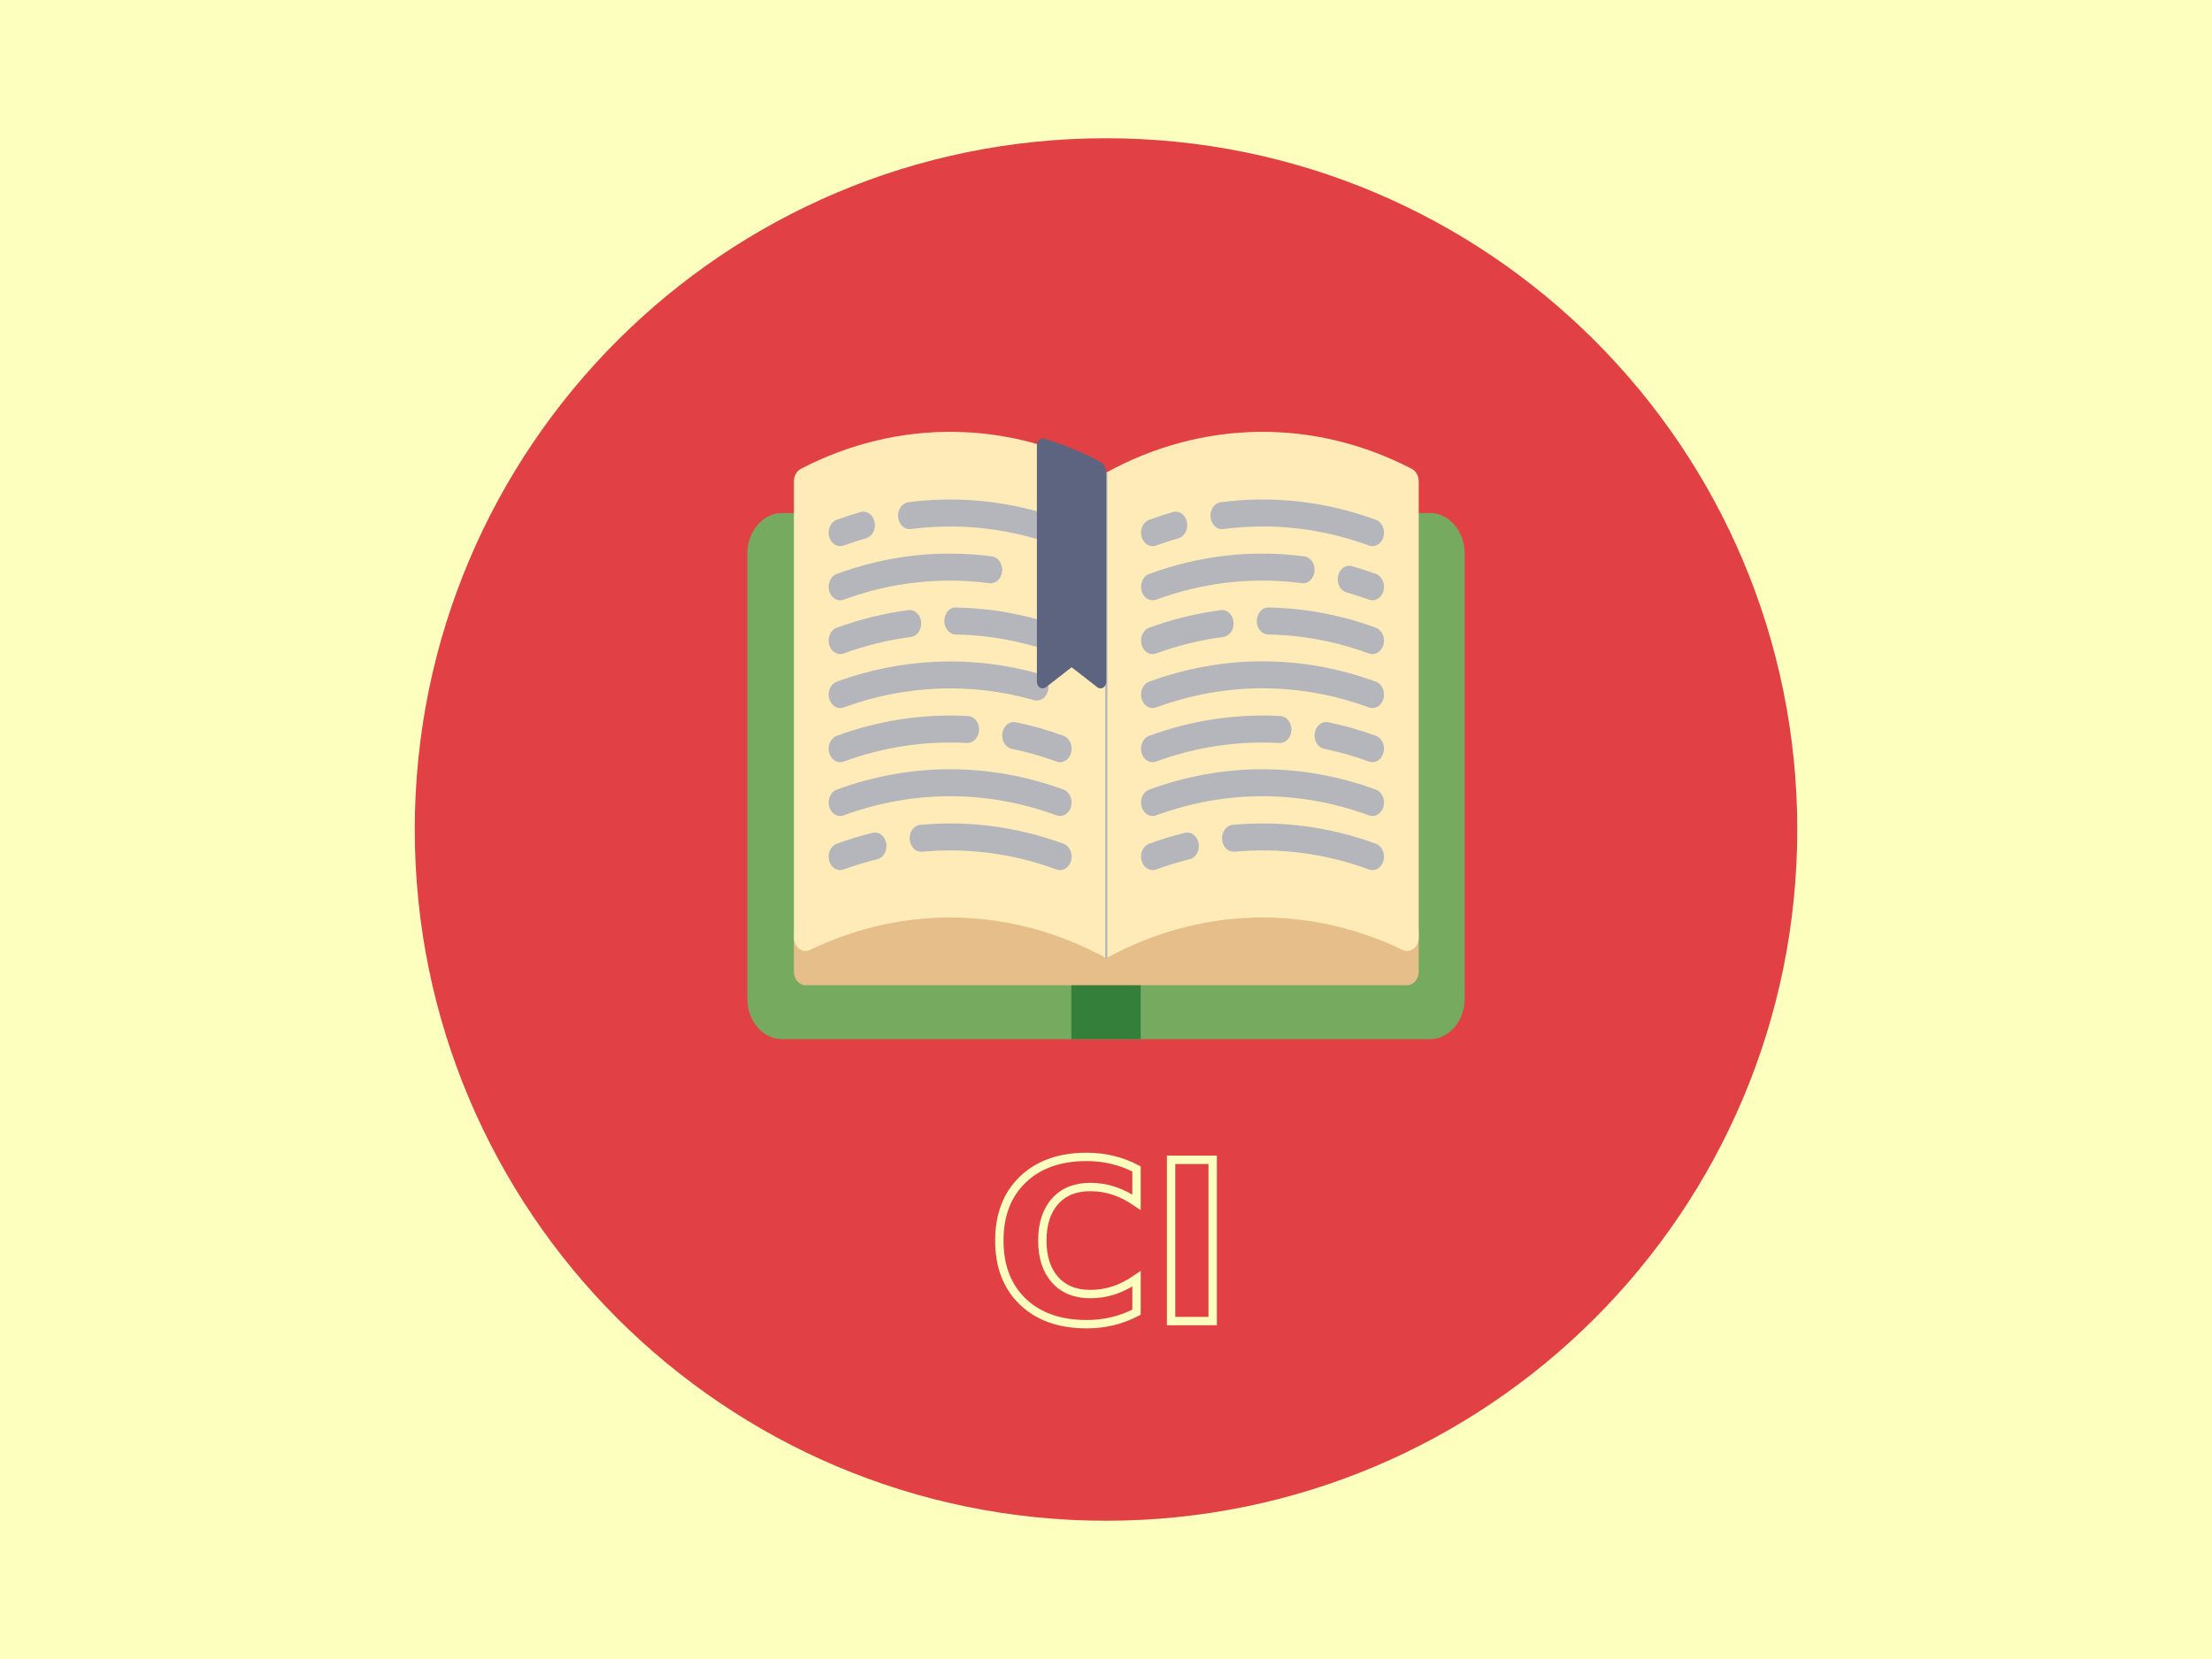
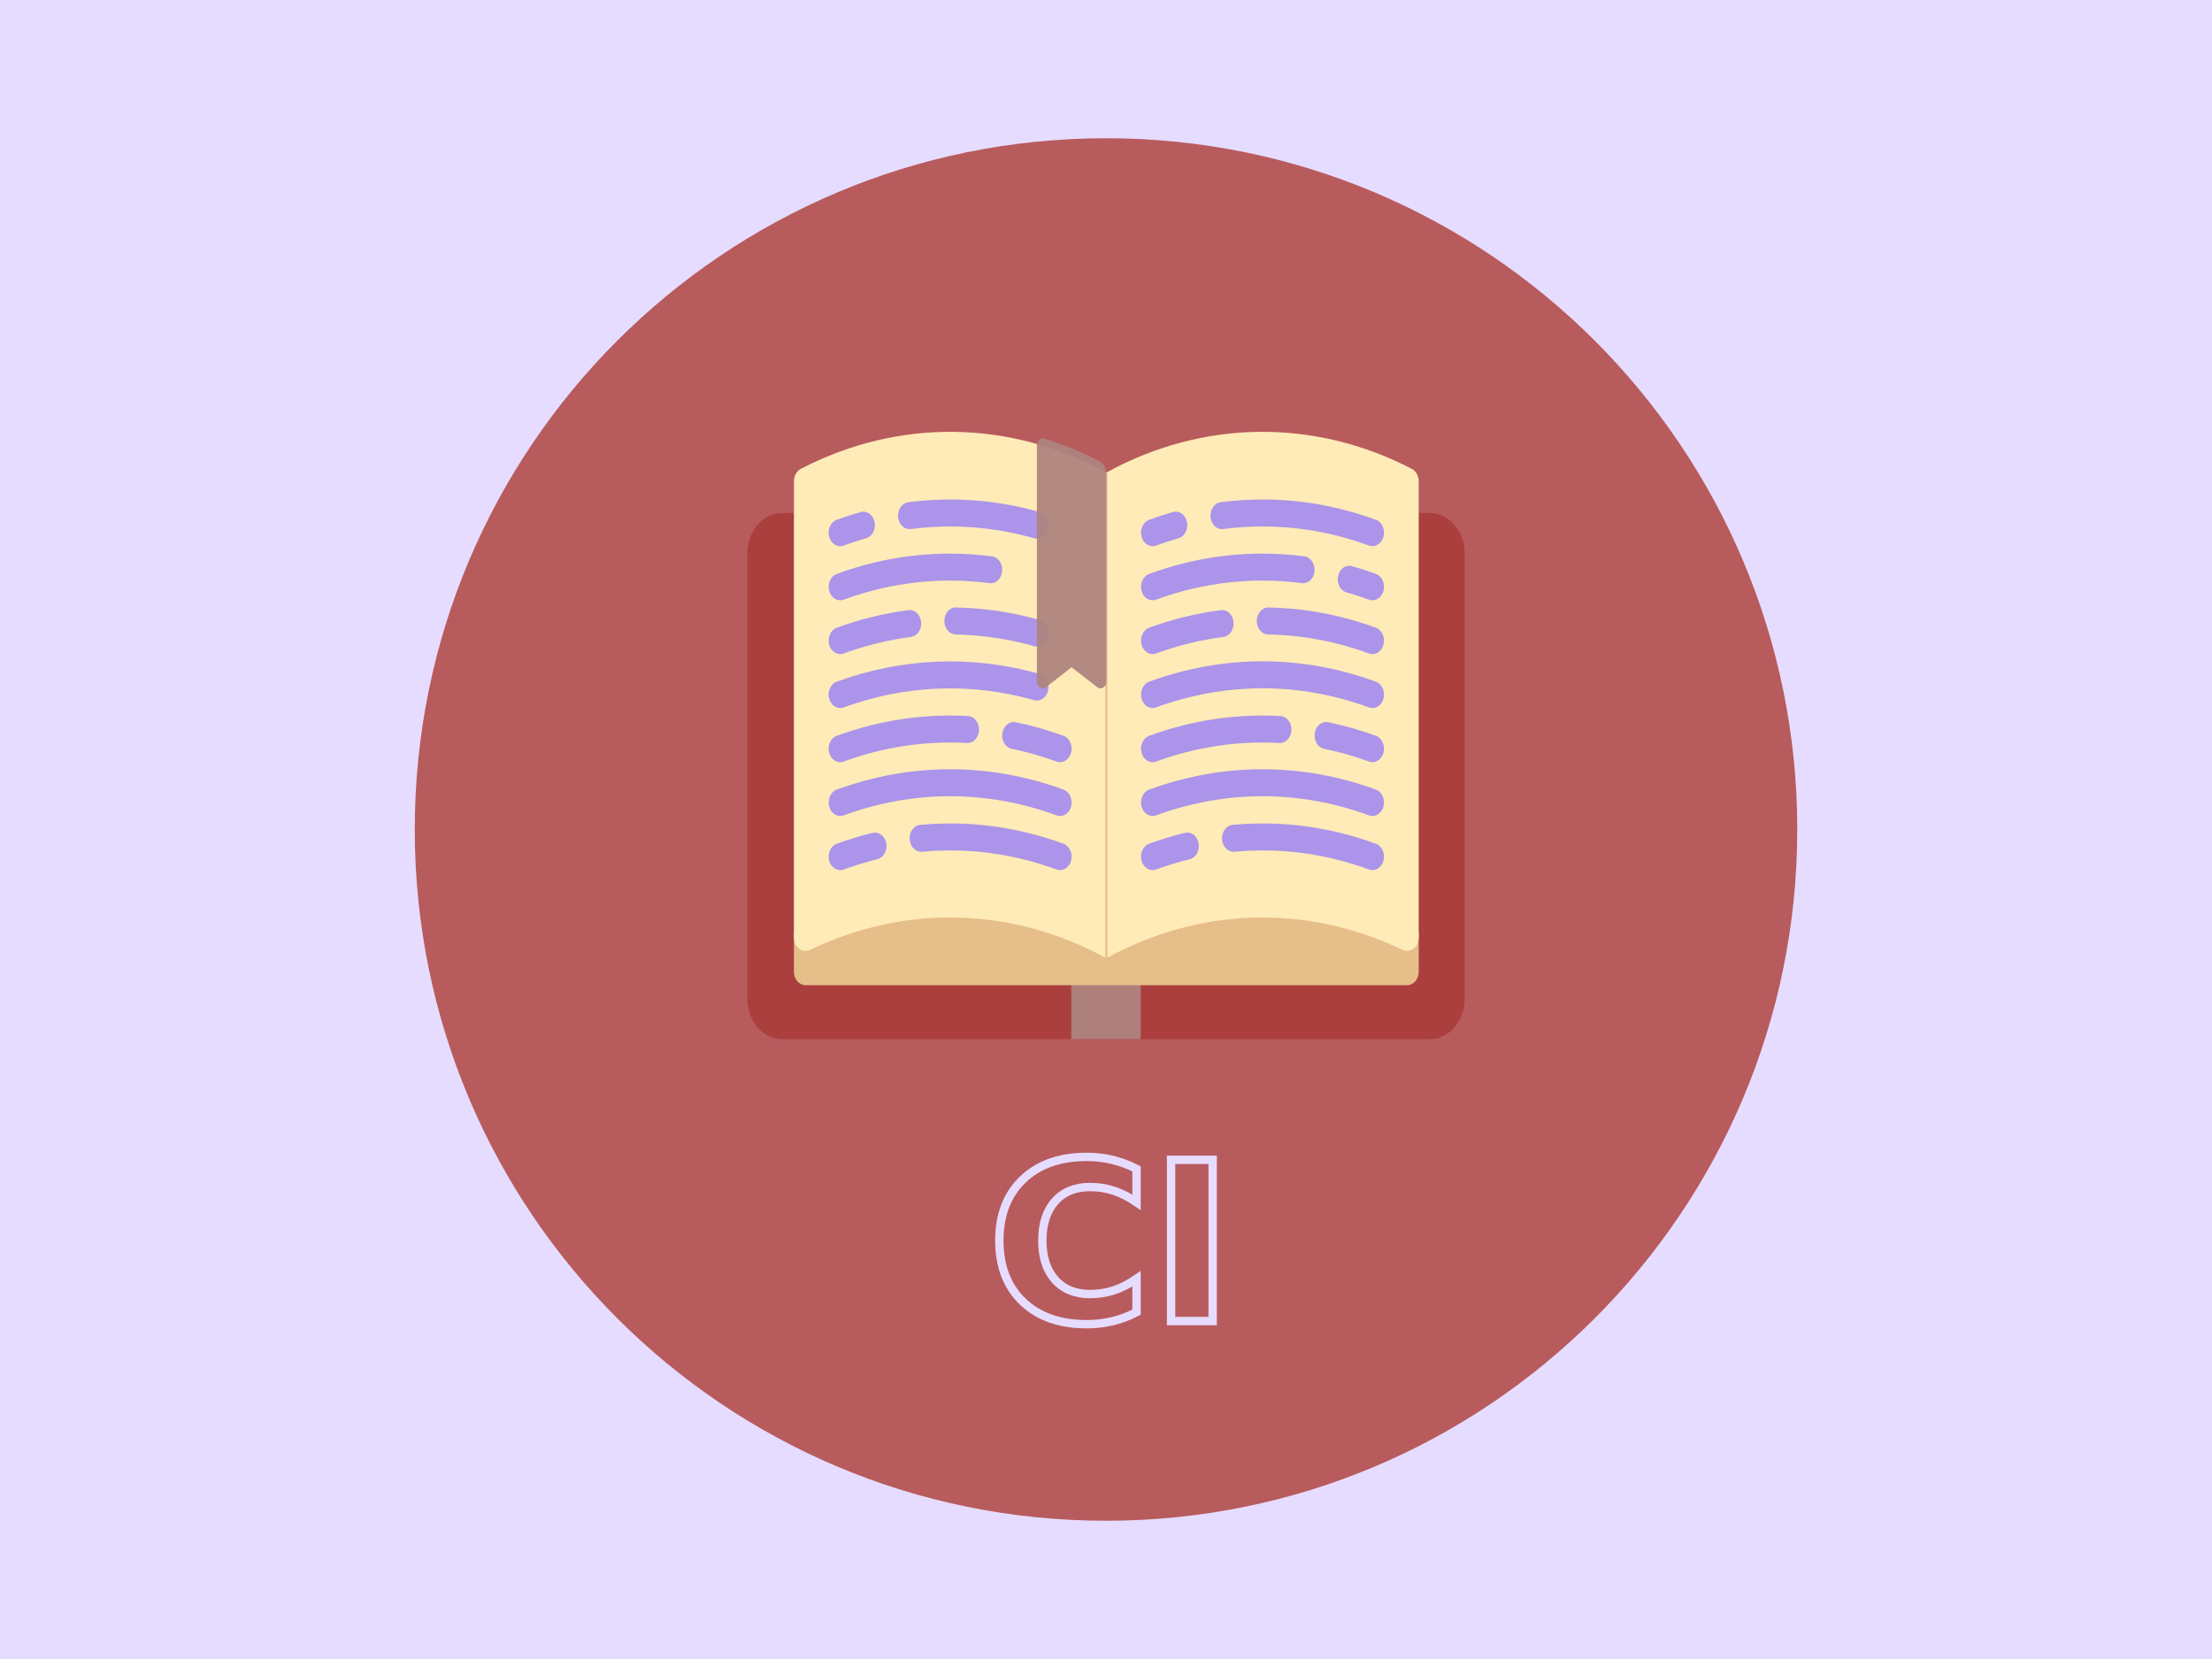
<svg xmlns="http://www.w3.org/2000/svg" width="400" height="300" viewBox="0 0 105.833 79.375" version="1.1" id="svg8">
  <defs id="defs2" />
  <g id="layer1" transform="translate(0,-217.625)">
-     <rect style="fill:#fdffbe;fill-opacity:1;stroke-width:0.25" id="rect4583" width="105.833" height="79.375" x="0" y="217.625" />
-     <circle style="fill:#e14045;fill-opacity:1;stroke-width:0.187" id="path3774" cx="52.917" cy="257.312" r="33.073" />
+     <rect style="fill:#e6dcff;fill-opacity:1;stroke-width:0.25" id="rect4583" width="105.833" height="79.375" x="0" y="217.625" />
+     <circle style="fill:#b85b5d;fill-opacity:1;stroke-width:0.187" id="path3774" cx="52.917" cy="257.312" r="33.073" />
    <g id="g6106" transform="matrix(0.06919637,0,0,0.08068456,35.75606,232.805)">
      <g id="g5970">
        <g id="g5810" style="fill:#7bcb00;fill-opacity:1">
-           <path id="path5808" d="M 472,116.07 H 24 c -13.234,0 -24,10.766 -24,24 v 264 c 0,13.234 10.766,24 24,24 h 448 c 13.234,0 24,-10.766 24,-24 v -264 c 0,-13.234 -10.766,-24 -24,-24 z" style="fill:#76ab5f;fill-opacity:1" />
+           <path id="path5808" d="M 472,116.07 H 24 c -13.234,0 -24,10.766 -24,24 v 264 c 0,13.234 10.766,24 24,24 h 448 c 13.234,0 24,-10.766 24,-24 v -264 c 0,-13.234 -10.766,-24 -24,-24 z" style="fill:#ab3f3e;fill-opacity:1" />
        </g>
        <g id="g5814">
-           <rect id="rect5812" height="40" width="48" style="fill:#34803a;fill-opacity:1" y="388.07" x="224" />
+           <rect id="rect5812" height="40" width="48" style="fill:#ae847e;fill-opacity:0.941" y="388.07" x="224" />
        </g>
        <g id="g5818">
          <path id="path5816" d="m 464.219,364.07 v 24 c 0,4.418 -3.582,8 -8,8 h -416 c -4.418,0 -8,-3.582 -8,-8 v -24 l 47.781,-24 192,8 160,-8 z" style="fill:#e6be8a" />
        </g>
        <g id="g5822">
          <path id="path5820" d="m 43.443,375.116 c 65.739,-27.139 140.084,-25.487 204.776,4.954 v -288 C 181.394,60.625 104.27,59.9 36.97,89.894 c -2.896,1.291 -4.751,4.222 -4.751,7.393 v 270.515 c 0,5.779 5.883,9.519 11.224,7.314 z" style="fill:#ffebb7" />
        </g>
        <g id="g5826">
          <path id="path5824" d="m 248.219,380.07 c 64.692,-30.442 139.037,-32.093 204.776,-4.954 5.341,2.205 11.224,-1.535 11.224,-7.314 V 97.287 c 0,-3.171 -1.855,-6.102 -4.751,-7.393 C 392.168,59.9 315.043,60.625 248.219,92.07 Z" style="fill:#ffebb7;fill-opacity:1" />
        </g>
        <g id="g5832">
          <g id="g5830">
-             <path id="path5828" d="m 280.219,327.824 c -3.406,0 -6.563,-2.188 -7.633,-5.605 -1.32,-4.215 1.023,-8.707 5.234,-10.031 8.094,-2.543 16.422,-4.715 24.758,-6.461 4.313,-0.906 8.563,1.855 9.469,6.188 0.906,4.324 -1.859,8.563 -6.188,9.469 -7.828,1.641 -15.648,3.684 -23.242,6.07 -0.797,0.249 -1.609,0.37 -2.398,0.37 z" style="fill:#b4b6bc;fill-opacity:1" />
+             <path id="path5828" d="m 280.219,327.824 c -3.406,0 -6.563,-2.188 -7.633,-5.605 -1.32,-4.215 1.023,-8.707 5.234,-10.031 8.094,-2.543 16.422,-4.715 24.758,-6.461 4.313,-0.906 8.563,1.855 9.469,6.188 0.906,4.324 -1.859,8.563 -6.188,9.469 -7.828,1.641 -15.648,3.684 -23.242,6.07 -0.797,0.249 -1.609,0.37 -2.398,0.37 z" style="fill:#ab94e9;fill-opacity:1" />
          </g>
        </g>
        <g id="g5838">
          <g id="g5836">
-             <path id="path5834" d="m 432.219,327.824 c -0.789,0 -1.602,-0.121 -2.398,-0.371 -30.187,-9.48 -61.477,-13.031 -92.969,-10.523 -4.469,0.32 -8.258,-2.941 -8.609,-7.344 -0.344,-4.406 2.938,-8.258 7.344,-8.609 33.609,-2.641 66.891,1.117 99.031,11.211 4.211,1.324 6.555,5.816 5.234,10.031 -1.071,3.418 -4.227,5.605 -7.633,5.605 z" style="fill:#b4b6bc;fill-opacity:1" />
+             <path id="path5834" d="m 432.219,327.824 c -0.789,0 -1.602,-0.121 -2.398,-0.371 -30.187,-9.48 -61.477,-13.031 -92.969,-10.523 -4.469,0.32 -8.258,-2.941 -8.609,-7.344 -0.344,-4.406 2.938,-8.258 7.344,-8.609 33.609,-2.641 66.891,1.117 99.031,11.211 4.211,1.324 6.555,5.816 5.234,10.031 -1.071,3.418 -4.227,5.605 -7.633,5.605 z" style="fill:#ab94e9;fill-opacity:1" />
          </g>
        </g>
        <g id="g5844">
          <g id="g5842">
-             <path id="path5840" d="m 432.219,295.73 c -0.789,0 -1.602,-0.121 -2.398,-0.371 -48.156,-15.125 -99.047,-15.125 -147.203,0 -4.234,1.324 -8.719,-1.023 -10.031,-5.234 -1.32,-4.215 1.023,-8.707 5.234,-10.031 51.297,-16.109 105.5,-16.109 156.797,0 4.211,1.324 6.555,5.816 5.234,10.031 -1.071,3.418 -4.227,5.605 -7.633,5.605 z" style="fill:#b4b6bc;fill-opacity:1" />
+             <path id="path5840" d="m 432.219,295.73 c -0.789,0 -1.602,-0.121 -2.398,-0.371 -48.156,-15.125 -99.047,-15.125 -147.203,0 -4.234,1.324 -8.719,-1.023 -10.031,-5.234 -1.32,-4.215 1.023,-8.707 5.234,-10.031 51.297,-16.109 105.5,-16.109 156.797,0 4.211,1.324 6.555,5.816 5.234,10.031 -1.071,3.418 -4.227,5.605 -7.633,5.605 z" style="fill:#ab94e9;fill-opacity:1" />
          </g>
        </g>
        <g id="g5850">
          <g id="g5848">
-             <path id="path5846" d="m 280.219,263.824 c -3.406,0 -6.563,-2.188 -7.633,-5.605 -1.32,-4.215 1.023,-8.707 5.234,-10.031 29.445,-9.242 60,-13.176 90.781,-11.73 4.406,0.211 7.82,3.957 7.609,8.371 -0.203,4.422 -3.891,7.797 -8.375,7.613 -28.883,-1.363 -57.578,2.332 -85.219,11.012 -0.796,0.249 -1.608,0.37 -2.397,0.37 z" style="fill:#b4b6bc;fill-opacity:1" />
+             <path id="path5846" d="m 280.219,263.824 c -3.406,0 -6.563,-2.188 -7.633,-5.605 -1.32,-4.215 1.023,-8.707 5.234,-10.031 29.445,-9.242 60,-13.176 90.781,-11.73 4.406,0.211 7.82,3.957 7.609,8.371 -0.203,4.422 -3.891,7.797 -8.375,7.613 -28.883,-1.363 -57.578,2.332 -85.219,11.012 -0.796,0.249 -1.608,0.37 -2.397,0.37 z" style="fill:#ab94e9;fill-opacity:1" />
          </g>
        </g>
        <g id="g5856">
          <g id="g5854">
-             <path id="path5852" d="m 432.219,263.824 c -0.789,0 -1.602,-0.121 -2.398,-0.371 -10.109,-3.176 -20.539,-5.723 -31,-7.566 -4.352,-0.77 -7.258,-4.918 -6.484,-9.27 0.766,-4.348 4.922,-7.258 9.266,-6.488 11.141,1.965 22.242,4.676 33.016,8.059 4.211,1.324 6.555,5.816 5.234,10.031 -1.072,3.418 -4.228,5.605 -7.634,5.605 z" style="fill:#b4b6bc;fill-opacity:1" />
+             <path id="path5852" d="m 432.219,263.824 c -0.789,0 -1.602,-0.121 -2.398,-0.371 -10.109,-3.176 -20.539,-5.723 -31,-7.566 -4.352,-0.77 -7.258,-4.918 -6.484,-9.27 0.766,-4.348 4.922,-7.258 9.266,-6.488 11.141,1.965 22.242,4.676 33.016,8.059 4.211,1.324 6.555,5.816 5.234,10.031 -1.072,3.418 -4.228,5.605 -7.634,5.605 z" style="fill:#ab94e9;fill-opacity:1" />
          </g>
        </g>
        <g id="g5862">
          <g id="g5860">
-             <path id="path5858" d="m 432.219,231.73 c -0.789,0 -1.602,-0.121 -2.398,-0.371 -48.156,-15.125 -99.047,-15.125 -147.203,0 -4.234,1.316 -8.719,-1.027 -10.031,-5.234 -1.32,-4.215 1.023,-8.707 5.234,-10.031 51.297,-16.109 105.5,-16.109 156.797,0 4.211,1.324 6.555,5.816 5.234,10.031 -1.071,3.418 -4.227,5.605 -7.633,5.605 z" style="fill:#b4b6bc;fill-opacity:1" />
+             <path id="path5858" d="m 432.219,231.73 c -0.789,0 -1.602,-0.121 -2.398,-0.371 -48.156,-15.125 -99.047,-15.125 -147.203,0 -4.234,1.316 -8.719,-1.027 -10.031,-5.234 -1.32,-4.215 1.023,-8.707 5.234,-10.031 51.297,-16.109 105.5,-16.109 156.797,0 4.211,1.324 6.555,5.816 5.234,10.031 -1.071,3.418 -4.227,5.605 -7.633,5.605 z" style="fill:#ab94e9;fill-opacity:1" />
          </g>
        </g>
        <g id="g5868">
          <g id="g5866">
-             <path id="path5864" d="m 280.219,199.731 c -3.406,0 -6.563,-2.188 -7.633,-5.605 -1.32,-4.215 1.023,-8.707 5.234,-10.031 16.094,-5.055 32.75,-8.562 49.523,-10.422 4.453,-0.535 8.352,2.684 8.836,7.066 0.484,4.391 -2.68,8.348 -7.07,8.832 -15.742,1.75 -31.391,5.043 -46.492,9.789 -0.797,0.249 -1.609,0.371 -2.398,0.371 z" style="fill:#b4b6bc;fill-opacity:1" />
+             <path id="path5864" d="m 280.219,199.731 c -3.406,0 -6.563,-2.188 -7.633,-5.605 -1.32,-4.215 1.023,-8.707 5.234,-10.031 16.094,-5.055 32.75,-8.562 49.523,-10.422 4.453,-0.535 8.352,2.684 8.836,7.066 0.484,4.391 -2.68,8.348 -7.07,8.832 -15.742,1.75 -31.391,5.043 -46.492,9.789 -0.797,0.249 -1.609,0.371 -2.398,0.371 z" style="fill:#ab94e9;fill-opacity:1" />
          </g>
        </g>
        <g id="g5874">
          <g id="g5872">
-             <path id="path5870" d="m 432.219,199.731 c -0.789,0 -1.602,-0.121 -2.398,-0.371 -22.586,-7.098 -46.039,-10.887 -69.719,-11.258 -4.422,-0.07 -7.945,-3.707 -7.875,-8.125 0.07,-4.414 3.93,-8.133 8.125,-7.875 25.219,0.398 50.211,4.434 74.266,11.992 4.211,1.324 6.555,5.816 5.234,10.031 -1.079,3.418 -4.227,5.606 -7.633,5.606 z" style="fill:#b4b6bc;fill-opacity:1" />
+             <path id="path5870" d="m 432.219,199.731 c -0.789,0 -1.602,-0.121 -2.398,-0.371 -22.586,-7.098 -46.039,-10.887 -69.719,-11.258 -4.422,-0.07 -7.945,-3.707 -7.875,-8.125 0.07,-4.414 3.93,-8.133 8.125,-7.875 25.219,0.398 50.211,4.434 74.266,11.992 4.211,1.324 6.555,5.816 5.234,10.031 -1.079,3.418 -4.227,5.606 -7.633,5.606 z" style="fill:#ab94e9;fill-opacity:1" />
          </g>
        </g>
        <g id="g5880">
          <g id="g5878">
-             <path id="path5876" d="m 280.219,167.824 c -3.406,0 -6.563,-2.188 -7.633,-5.605 -1.32,-4.215 1.023,-8.707 5.234,-10.031 34.859,-10.949 70.937,-14.465 107.281,-10.422 4.391,0.484 7.555,4.441 7.07,8.832 -0.484,4.387 -4.359,7.637 -8.836,7.066 -34.094,-3.781 -67.992,-0.496 -100.719,9.789 -0.796,0.25 -1.608,0.371 -2.397,0.371 z" style="fill:#b4b6bc;fill-opacity:1" />
+             <path id="path5876" d="m 280.219,167.824 c -3.406,0 -6.563,-2.188 -7.633,-5.605 -1.32,-4.215 1.023,-8.707 5.234,-10.031 34.859,-10.949 70.937,-14.465 107.281,-10.422 4.391,0.484 7.555,4.441 7.07,8.832 -0.484,4.387 -4.359,7.637 -8.836,7.066 -34.094,-3.781 -67.992,-0.496 -100.719,9.789 -0.796,0.25 -1.608,0.371 -2.397,0.371 z" style="fill:#ab94e9;fill-opacity:1" />
          </g>
        </g>
        <g id="g5886">
          <g id="g5884">
-             <path id="path5882" d="m 432.219,167.824 c -0.789,0 -1.602,-0.121 -2.398,-0.371 -5.078,-1.598 -10.289,-3.047 -15.5,-4.316 -4.289,-1.047 -6.922,-5.375 -5.875,-9.668 1.047,-4.293 5.344,-6.918 9.672,-5.879 5.539,1.352 11.086,2.898 16.5,4.598 4.211,1.324 6.555,5.816 5.234,10.031 -1.071,3.418 -4.227,5.605 -7.633,5.605 z" style="fill:#b4b6bc;fill-opacity:1" />
+             <path id="path5882" d="m 432.219,167.824 c -0.789,0 -1.602,-0.121 -2.398,-0.371 -5.078,-1.598 -10.289,-3.047 -15.5,-4.316 -4.289,-1.047 -6.922,-5.375 -5.875,-9.668 1.047,-4.293 5.344,-6.918 9.672,-5.879 5.539,1.352 11.086,2.898 16.5,4.598 4.211,1.324 6.555,5.816 5.234,10.031 -1.071,3.418 -4.227,5.605 -7.633,5.605 z" style="fill:#ab94e9;fill-opacity:1" />
          </g>
        </g>
        <g id="g5892">
          <g id="g5890">
-             <path id="path5888" d="m 280.219,135.731 c -3.406,0 -6.563,-2.191 -7.633,-5.609 -1.32,-4.219 1.023,-8.707 5.242,-10.027 5.5,-1.727 11.047,-3.27 16.492,-4.594 4.266,-1.051 8.617,1.59 9.664,5.883 1.047,4.293 -1.594,8.621 -5.883,9.664 -5.109,1.242 -10.32,2.691 -15.492,4.312 -0.797,0.249 -1.601,0.371 -2.39,0.371 z" style="fill:#b4b6bc;fill-opacity:1" />
+             <path id="path5888" d="m 280.219,135.731 c -3.406,0 -6.563,-2.191 -7.633,-5.609 -1.32,-4.219 1.023,-8.707 5.242,-10.027 5.5,-1.727 11.047,-3.27 16.492,-4.594 4.266,-1.051 8.617,1.59 9.664,5.883 1.047,4.293 -1.594,8.621 -5.883,9.664 -5.109,1.242 -10.32,2.691 -15.492,4.312 -0.797,0.249 -1.601,0.371 -2.39,0.371 z" style="fill:#ab94e9;fill-opacity:1" />
          </g>
        </g>
        <g id="g5898">
          <g id="g5896">
-             <path id="path5894" d="m 432.219,135.731 c -0.789,0 -1.602,-0.121 -2.398,-0.371 -32.734,-10.285 -66.617,-13.566 -100.719,-9.789 -4.422,0.539 -8.352,-2.684 -8.836,-7.066 -0.484,-4.391 2.68,-8.348 7.07,-8.832 36.328,-4.043 72.414,-0.527 107.281,10.422 4.211,1.324 6.555,5.816 5.234,10.031 -1.07,3.417 -4.226,5.605 -7.632,5.605 z" style="fill:#b4b6bc;fill-opacity:1" />
+             <path id="path5894" d="m 432.219,135.731 c -0.789,0 -1.602,-0.121 -2.398,-0.371 -32.734,-10.285 -66.617,-13.566 -100.719,-9.789 -4.422,0.539 -8.352,-2.684 -8.836,-7.066 -0.484,-4.391 2.68,-8.348 7.07,-8.832 36.328,-4.043 72.414,-0.527 107.281,10.422 4.211,1.324 6.555,5.816 5.234,10.031 -1.07,3.417 -4.226,5.605 -7.632,5.605 z" style="fill:#ab94e9;fill-opacity:1" />
          </g>
        </g>
        <g id="g5904">
          <g id="g5902">
-             <path id="path5900" d="m 64.219,327.824 c -3.406,0 -6.562,-2.188 -7.633,-5.605 -1.32,-4.215 1.023,-8.707 5.234,-10.031 8.094,-2.543 16.422,-4.715 24.758,-6.461 4.32,-0.906 8.563,1.855 9.469,6.188 0.906,4.324 -1.859,8.563 -6.188,9.469 -7.828,1.641 -15.648,3.684 -23.242,6.07 -0.797,0.249 -1.609,0.37 -2.398,0.37 z" style="fill:#b4b6bc" />
+             <path id="path5900" d="m 64.219,327.824 c -3.406,0 -6.562,-2.188 -7.633,-5.605 -1.32,-4.215 1.023,-8.707 5.234,-10.031 8.094,-2.543 16.422,-4.715 24.758,-6.461 4.32,-0.906 8.563,1.855 9.469,6.188 0.906,4.324 -1.859,8.563 -6.188,9.469 -7.828,1.641 -15.648,3.684 -23.242,6.07 -0.797,0.249 -1.609,0.37 -2.398,0.37 z" style="fill:#ab94e9;fill-opacity:1" />
          </g>
        </g>
        <g id="g5910">
          <g id="g5908">
-             <path id="path5906" d="m 216.219,327.824 c -0.789,0 -1.602,-0.121 -2.398,-0.371 -30.18,-9.48 -61.477,-13.031 -92.969,-10.523 -4.531,0.32 -8.258,-2.941 -8.609,-7.344 -0.344,-4.406 2.938,-8.258 7.344,-8.609 33.609,-2.641 66.883,1.117 99.031,11.211 4.211,1.324 6.555,5.816 5.234,10.031 -1.071,3.418 -4.227,5.605 -7.633,5.605 z" style="fill:#b4b6bc" />
+             <path id="path5906" d="m 216.219,327.824 c -0.789,0 -1.602,-0.121 -2.398,-0.371 -30.18,-9.48 -61.477,-13.031 -92.969,-10.523 -4.531,0.32 -8.258,-2.941 -8.609,-7.344 -0.344,-4.406 2.938,-8.258 7.344,-8.609 33.609,-2.641 66.883,1.117 99.031,11.211 4.211,1.324 6.555,5.816 5.234,10.031 -1.071,3.418 -4.227,5.605 -7.633,5.605 z" style="fill:#ab94e9;fill-opacity:1" />
          </g>
        </g>
        <g id="g5916">
          <g id="g5914">
-             <path id="path5912" d="m 216.219,295.73 c -0.789,0 -1.602,-0.121 -2.398,-0.371 -48.156,-15.125 -99.047,-15.125 -147.203,0 -4.25,1.324 -8.719,-1.023 -10.031,-5.234 -1.32,-4.215 1.023,-8.707 5.234,-10.031 51.297,-16.109 105.5,-16.109 156.797,0 4.211,1.324 6.555,5.816 5.234,10.031 -1.071,3.418 -4.227,5.605 -7.633,5.605 z" style="fill:#b4b6bc" />
+             <path id="path5912" d="m 216.219,295.73 c -0.789,0 -1.602,-0.121 -2.398,-0.371 -48.156,-15.125 -99.047,-15.125 -147.203,0 -4.25,1.324 -8.719,-1.023 -10.031,-5.234 -1.32,-4.215 1.023,-8.707 5.234,-10.031 51.297,-16.109 105.5,-16.109 156.797,0 4.211,1.324 6.555,5.816 5.234,10.031 -1.071,3.418 -4.227,5.605 -7.633,5.605 z" style="fill:#ab94e9;fill-opacity:1" />
          </g>
        </g>
        <g id="g5922">
          <g id="g5920">
-             <path id="path5918" d="m 64.219,263.824 c -3.406,0 -6.562,-2.188 -7.633,-5.605 -1.32,-4.215 1.023,-8.707 5.234,-10.031 29.445,-9.242 60.023,-13.176 90.781,-11.73 4.406,0.211 7.82,3.957 7.609,8.371 -0.211,4.422 -3.938,7.797 -8.375,7.613 -28.891,-1.363 -57.578,2.332 -85.219,11.012 -0.796,0.249 -1.608,0.37 -2.397,0.37 z" style="fill:#b4b6bc" />
+             <path id="path5918" d="m 64.219,263.824 c -3.406,0 -6.562,-2.188 -7.633,-5.605 -1.32,-4.215 1.023,-8.707 5.234,-10.031 29.445,-9.242 60.023,-13.176 90.781,-11.73 4.406,0.211 7.82,3.957 7.609,8.371 -0.211,4.422 -3.938,7.797 -8.375,7.613 -28.891,-1.363 -57.578,2.332 -85.219,11.012 -0.796,0.249 -1.608,0.37 -2.397,0.37 z" style="fill:#ab94e9;fill-opacity:1" />
          </g>
        </g>
        <g id="g5928">
          <g id="g5926">
-             <path id="path5924" d="m 216.219,263.824 c -0.789,0 -1.602,-0.121 -2.398,-0.371 -10.109,-3.176 -20.539,-5.723 -31,-7.566 -4.352,-0.77 -7.258,-4.918 -6.484,-9.27 0.758,-4.348 4.93,-7.258 9.266,-6.488 11.141,1.965 22.242,4.676 33.016,8.059 4.211,1.324 6.555,5.816 5.234,10.031 -1.072,3.418 -4.228,5.605 -7.634,5.605 z" style="fill:#b4b6bc" />
+             <path id="path5924" d="m 216.219,263.824 c -0.789,0 -1.602,-0.121 -2.398,-0.371 -10.109,-3.176 -20.539,-5.723 -31,-7.566 -4.352,-0.77 -7.258,-4.918 -6.484,-9.27 0.758,-4.348 4.93,-7.258 9.266,-6.488 11.141,1.965 22.242,4.676 33.016,8.059 4.211,1.324 6.555,5.816 5.234,10.031 -1.072,3.418 -4.228,5.605 -7.634,5.605 z" style="fill:#ab94e9;fill-opacity:1" />
          </g>
        </g>
        <g id="g5934">
          <g id="g5932">
-             <path id="path5930" d="m 64.219,231.73 c -3.406,0 -6.562,-2.188 -7.633,-5.605 -1.32,-4.215 1.023,-8.707 5.234,-10.031 45.477,-14.277 94,-15.867 140.289,-4.594 4.297,1.047 6.93,5.375 5.883,9.668 -1.047,4.289 -5.398,6.902 -9.664,5.879 -43.469,-10.598 -89.016,-9.094 -131.711,4.313 -0.797,0.249 -1.609,0.37 -2.398,0.37 z" style="fill:#b4b6bc" />
+             <path id="path5930" d="m 64.219,231.73 c -3.406,0 -6.562,-2.188 -7.633,-5.605 -1.32,-4.215 1.023,-8.707 5.234,-10.031 45.477,-14.277 94,-15.867 140.289,-4.594 4.297,1.047 6.93,5.375 5.883,9.668 -1.047,4.289 -5.398,6.902 -9.664,5.879 -43.469,-10.598 -89.016,-9.094 -131.711,4.313 -0.797,0.249 -1.609,0.37 -2.398,0.37 z" style="fill:#ab94e9;fill-opacity:1" />
          </g>
        </g>
        <g id="g5940">
          <g id="g5938">
-             <path id="path5936" d="m 64.219,199.731 c -3.406,0 -6.562,-2.188 -7.633,-5.605 -1.32,-4.215 1.023,-8.707 5.234,-10.031 16.094,-5.055 32.75,-8.562 49.523,-10.422 4.414,-0.535 8.352,2.684 8.836,7.066 0.484,4.391 -2.68,8.348 -7.07,8.832 -15.742,1.75 -31.391,5.043 -46.492,9.789 -0.797,0.249 -1.609,0.371 -2.398,0.371 z" style="fill:#b4b6bc" />
+             <path id="path5936" d="m 64.219,199.731 c -3.406,0 -6.562,-2.188 -7.633,-5.605 -1.32,-4.215 1.023,-8.707 5.234,-10.031 16.094,-5.055 32.75,-8.562 49.523,-10.422 4.414,-0.535 8.352,2.684 8.836,7.066 0.484,4.391 -2.68,8.348 -7.07,8.832 -15.742,1.75 -31.391,5.043 -46.492,9.789 -0.797,0.249 -1.609,0.371 -2.398,0.371 z" style="fill:#ab94e9;fill-opacity:1" />
          </g>
        </g>
        <g id="g5946">
          <g id="g5944">
-             <path id="path5942" d="m 200.227,195.273 c -0.625,0 -1.266,-0.074 -1.898,-0.227 -17.734,-4.32 -35.984,-6.66 -54.227,-6.945 -4.422,-0.07 -7.945,-3.707 -7.875,-8.125 0.07,-4.414 3.523,-8.133 8.125,-7.875 19.437,0.309 38.867,2.797 57.758,7.398 4.297,1.047 6.93,5.375 5.883,9.668 -0.892,3.657 -4.165,6.106 -7.766,6.106 z" style="fill:#b4b6bc" />
+             <path id="path5942" d="m 200.227,195.273 c -0.625,0 -1.266,-0.074 -1.898,-0.227 -17.734,-4.32 -35.984,-6.66 -54.227,-6.945 -4.422,-0.07 -7.945,-3.707 -7.875,-8.125 0.07,-4.414 3.523,-8.133 8.125,-7.875 19.437,0.309 38.867,2.797 57.758,7.398 4.297,1.047 6.93,5.375 5.883,9.668 -0.892,3.657 -4.165,6.106 -7.766,6.106 z" style="fill:#ab94e9;fill-opacity:1" />
          </g>
        </g>
        <g id="g5952">
          <g id="g5950">
-             <path id="path5948" d="m 64.219,167.824 c -3.406,0 -6.562,-2.188 -7.633,-5.605 -1.32,-4.215 1.023,-8.707 5.234,-10.031 34.867,-10.949 70.945,-14.465 107.281,-10.422 4.391,0.484 7.555,4.441 7.07,8.832 -0.484,4.387 -4.391,7.637 -8.836,7.066 -34.094,-3.781 -67.992,-0.496 -100.719,9.789 -0.796,0.25 -1.608,0.371 -2.397,0.371 z" style="fill:#b4b6bc" />
+             <path id="path5948" d="m 64.219,167.824 c -3.406,0 -6.562,-2.188 -7.633,-5.605 -1.32,-4.215 1.023,-8.707 5.234,-10.031 34.867,-10.949 70.945,-14.465 107.281,-10.422 4.391,0.484 7.555,4.441 7.07,8.832 -0.484,4.387 -4.391,7.637 -8.836,7.066 -34.094,-3.781 -67.992,-0.496 -100.719,9.789 -0.796,0.25 -1.608,0.371 -2.397,0.371 z" style="fill:#ab94e9;fill-opacity:1" />
          </g>
        </g>
        <g id="g5958">
          <g id="g5956">
-             <path id="path5954" d="m 64.219,135.731 c -3.406,0 -6.562,-2.191 -7.633,-5.609 -1.32,-4.219 1.023,-8.707 5.242,-10.027 5.5,-1.727 11.047,-3.27 16.492,-4.594 4.258,-1.051 8.617,1.59 9.664,5.883 1.047,4.293 -1.594,8.621 -5.883,9.664 -5.109,1.242 -10.32,2.691 -15.492,4.312 -0.797,0.249 -1.601,0.371 -2.39,0.371 z" style="fill:#b4b6bc" />
+             <path id="path5954" d="m 64.219,135.731 c -3.406,0 -6.562,-2.191 -7.633,-5.609 -1.32,-4.219 1.023,-8.707 5.242,-10.027 5.5,-1.727 11.047,-3.27 16.492,-4.594 4.258,-1.051 8.617,1.59 9.664,5.883 1.047,4.293 -1.594,8.621 -5.883,9.664 -5.109,1.242 -10.32,2.691 -15.492,4.312 -0.797,0.249 -1.601,0.371 -2.39,0.371 z" style="fill:#ab94e9;fill-opacity:1" />
          </g>
        </g>
        <g id="g5964">
          <g id="g5962">
-             <path id="path5960" d="m 200.227,131.27 c -0.625,0 -1.266,-0.074 -1.898,-0.227 -27.961,-6.809 -56.633,-8.641 -85.227,-5.473 -4.391,0.539 -8.352,-2.676 -8.836,-7.066 -0.484,-4.391 2.68,-8.348 7.07,-8.832 30.445,-3.391 61,-1.422 90.773,5.824 4.297,1.047 6.93,5.375 5.883,9.668 -0.891,3.656 -4.164,6.106 -7.765,6.106 z" style="fill:#b4b6bc" />
+             <path id="path5960" d="m 200.227,131.27 c -0.625,0 -1.266,-0.074 -1.898,-0.227 -27.961,-6.809 -56.633,-8.641 -85.227,-5.473 -4.391,0.539 -8.352,-2.676 -8.836,-7.066 -0.484,-4.391 2.68,-8.348 7.07,-8.832 30.445,-3.391 61,-1.422 90.773,5.824 4.297,1.047 6.93,5.375 5.883,9.668 -0.891,3.656 -4.164,6.106 -7.765,6.106 z" style="fill:#ab94e9;fill-opacity:1" />
          </g>
        </g>
        <g id="g5968" />
      </g>
      <g id="g5972" />
      <g id="g5974" />
      <g id="g5976" />
      <g id="g5978" />
      <g id="g5980" />
      <g id="g5982" />
      <g id="g5984" />
      <g id="g5986" />
      <g id="g5988" />
      <g id="g5990" />
      <g id="g5992" />
      <g id="g5994" />
      <g id="g5996" />
      <g id="g5998" />
      <g id="g6000" />
    </g>
-     <g aria-label="CI" transform="matrix(0.2645833,0,0,0.2645833,7.136028,216.5667)" style="font-style:normal;font-weight:normal;font-size:40px;line-height:1.25;font-family:sans-serif;letter-spacing:0px;word-spacing:0px;fill:#e14045;fill-opacity:1;stroke:#fdffbe;stroke-width:1.512;stroke-miterlimit:4;stroke-dasharray:none;stroke-opacity:1" id="flowRoot4730">
-       <path d="m 178.547,241.289 q -2.07,1.074 -4.316,1.621 -2.246,0.547 -4.688,0.547 -7.285,0 -11.543,-4.062 -4.258,-4.082 -4.258,-11.055 0,-6.992 4.258,-11.055 4.258,-4.082 11.543,-4.082 2.441,0 4.688,0.547 2.246,0.547 4.316,1.621 v 6.035 q -2.09,-1.426 -4.121,-2.09 -2.031,-0.664 -4.277,-0.664 -4.023,0 -6.328,2.578 -2.305,2.578 -2.305,7.109 0,4.512 2.305,7.09 2.305,2.578 6.328,2.578 2.246,0 4.277,-0.664 2.031,-0.664 4.121,-2.09 z" style="font-style:normal;font-variant:normal;font-weight:bold;font-stretch:normal;font-size:40px;font-family:sans-serif;-inkscape-font-specification:'sans-serif Bold';fill:#e14045;fill-opacity:1;stroke:#fdffbe;stroke-width:1.512;stroke-miterlimit:4;stroke-dasharray:none;stroke-opacity:1" id="path4605" />
-       <path d="m 184.797,213.73 h 7.52 v 29.16 h -7.52 z" style="font-style:normal;font-variant:normal;font-weight:bold;font-stretch:normal;font-size:40px;font-family:sans-serif;-inkscape-font-specification:'sans-serif Bold';fill:#e14045;fill-opacity:1;stroke:#fdffbe;stroke-width:1.512;stroke-miterlimit:4;stroke-dasharray:none;stroke-opacity:1" id="path4607" />
+     <g aria-label="CI" transform="matrix(0.2645833,0,0,0.2645833,7.136028,216.5667)" style="font-style:normal;font-weight:normal;font-size:40px;line-height:1.25;font-family:sans-serif;letter-spacing:0px;word-spacing:0px;fill:#b85b5d;fill-opacity:1;stroke:#e6dcff;stroke-width:1.512;stroke-miterlimit:4;stroke-dasharray:none;stroke-opacity:1" id="flowRoot4730">
+       <path d="m 178.547,241.289 q -2.07,1.074 -4.316,1.621 -2.246,0.547 -4.688,0.547 -7.285,0 -11.543,-4.062 -4.258,-4.082 -4.258,-11.055 0,-6.992 4.258,-11.055 4.258,-4.082 11.543,-4.082 2.441,0 4.688,0.547 2.246,0.547 4.316,1.621 v 6.035 q -2.09,-1.426 -4.121,-2.09 -2.031,-0.664 -4.277,-0.664 -4.023,0 -6.328,2.578 -2.305,2.578 -2.305,7.109 0,4.512 2.305,7.09 2.305,2.578 6.328,2.578 2.246,0 4.277,-0.664 2.031,-0.664 4.121,-2.09 z" style="font-style:normal;font-variant:normal;font-weight:bold;font-stretch:normal;font-size:40px;font-family:sans-serif;-inkscape-font-specification:'sans-serif Bold';fill:#b85b5d;fill-opacity:1;stroke:#e6dcff;stroke-width:1.512;stroke-miterlimit:4;stroke-dasharray:none;stroke-opacity:1" id="path4605" />
+       <path d="m 184.797,213.73 h 7.52 v 29.16 h -7.52 z" style="font-style:normal;font-variant:normal;font-weight:bold;font-stretch:normal;font-size:40px;font-family:sans-serif;-inkscape-font-specification:'sans-serif Bold';fill:#b85b5d;fill-opacity:1;stroke:#e6dcff;stroke-width:1.512;stroke-miterlimit:4;stroke-dasharray:none;stroke-opacity:1" id="path4607" />
    </g>
-     <path style="display:inline;fill:none;fill-opacity:1;fill-rule:evenodd;stroke:#b4b6bc;stroke-width:0.1;stroke-linecap:butt;stroke-linejoin:miter;stroke-miterlimit:4;stroke-dasharray:none;stroke-opacity:1" d="M 52.932,263.471 V 240.234" id="path4590" />
-     <path transform="matrix(0.06919637,0,0,0.08068456,35.75606,232.805)" id="path5966" d="m 200.219,216.064 c 0.001,3.194 3.561,5.1 6.219,3.328 L 224.219,207.538 242,219.392 c 2.658,1.772 6.219,-0.133 6.219,-3.328 V 92.734 c 0,-3.16 -1.843,-6.077 -4.731,-7.361 -12.457,-5.54 -25.259,-9.983 -38.262,-13.418 -2.537,-0.67 -5.03,1.292 -5.029,3.916 z" style="fill:#5d647f" />
+     <path style="display:inline;fill:none;fill-opacity:1;fill-rule:evenodd;stroke:#e6be8a;stroke-width:0.1;stroke-linecap:butt;stroke-linejoin:miter;stroke-miterlimit:4;stroke-dasharray:none;stroke-opacity:1" d="M 52.932,263.471 V 240.234" id="path4590" />
+     <path transform="matrix(0.06919637,0,0,0.08068456,35.75606,232.805)" id="path5966" d="m 200.219,216.064 c 0.001,3.194 3.561,5.1 6.219,3.328 L 224.219,207.538 242,219.392 c 2.658,1.772 6.219,-0.133 6.219,-3.328 V 92.734 c 0,-3.16 -1.843,-6.077 -4.731,-7.361 -12.457,-5.54 -25.259,-9.983 -38.262,-13.418 -2.537,-0.67 -5.03,1.292 -5.029,3.916 z" style="fill:#ae847e;fill-opacity:0.941" />
  </g>
</svg>
